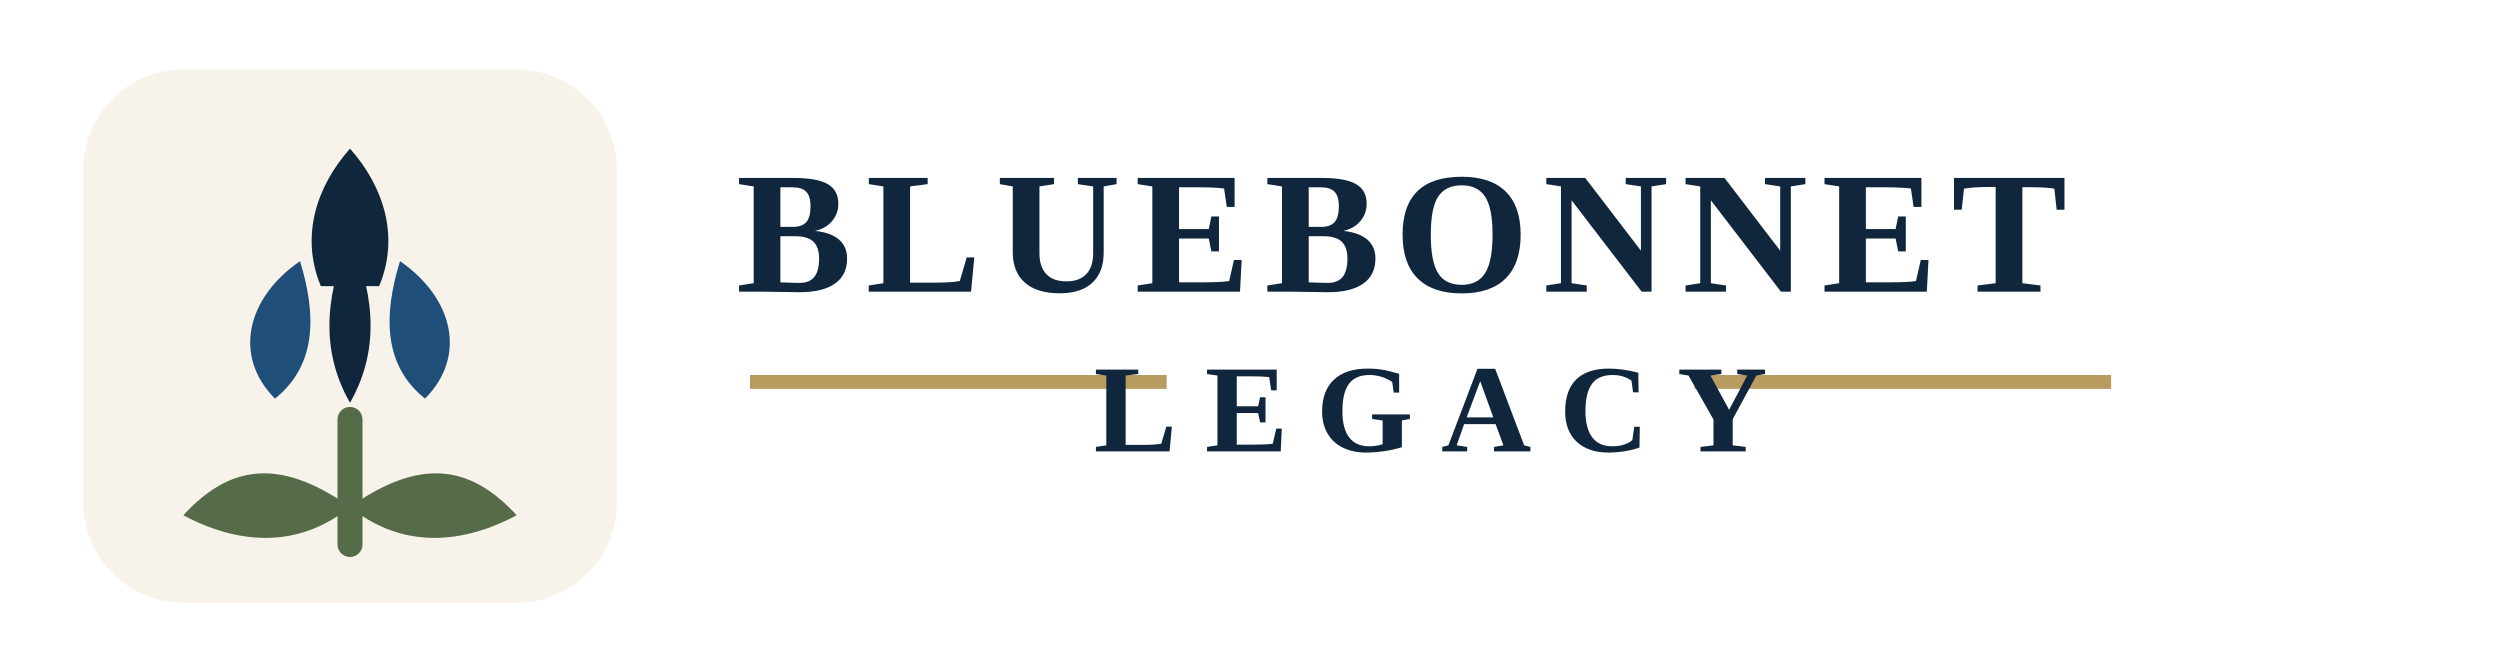
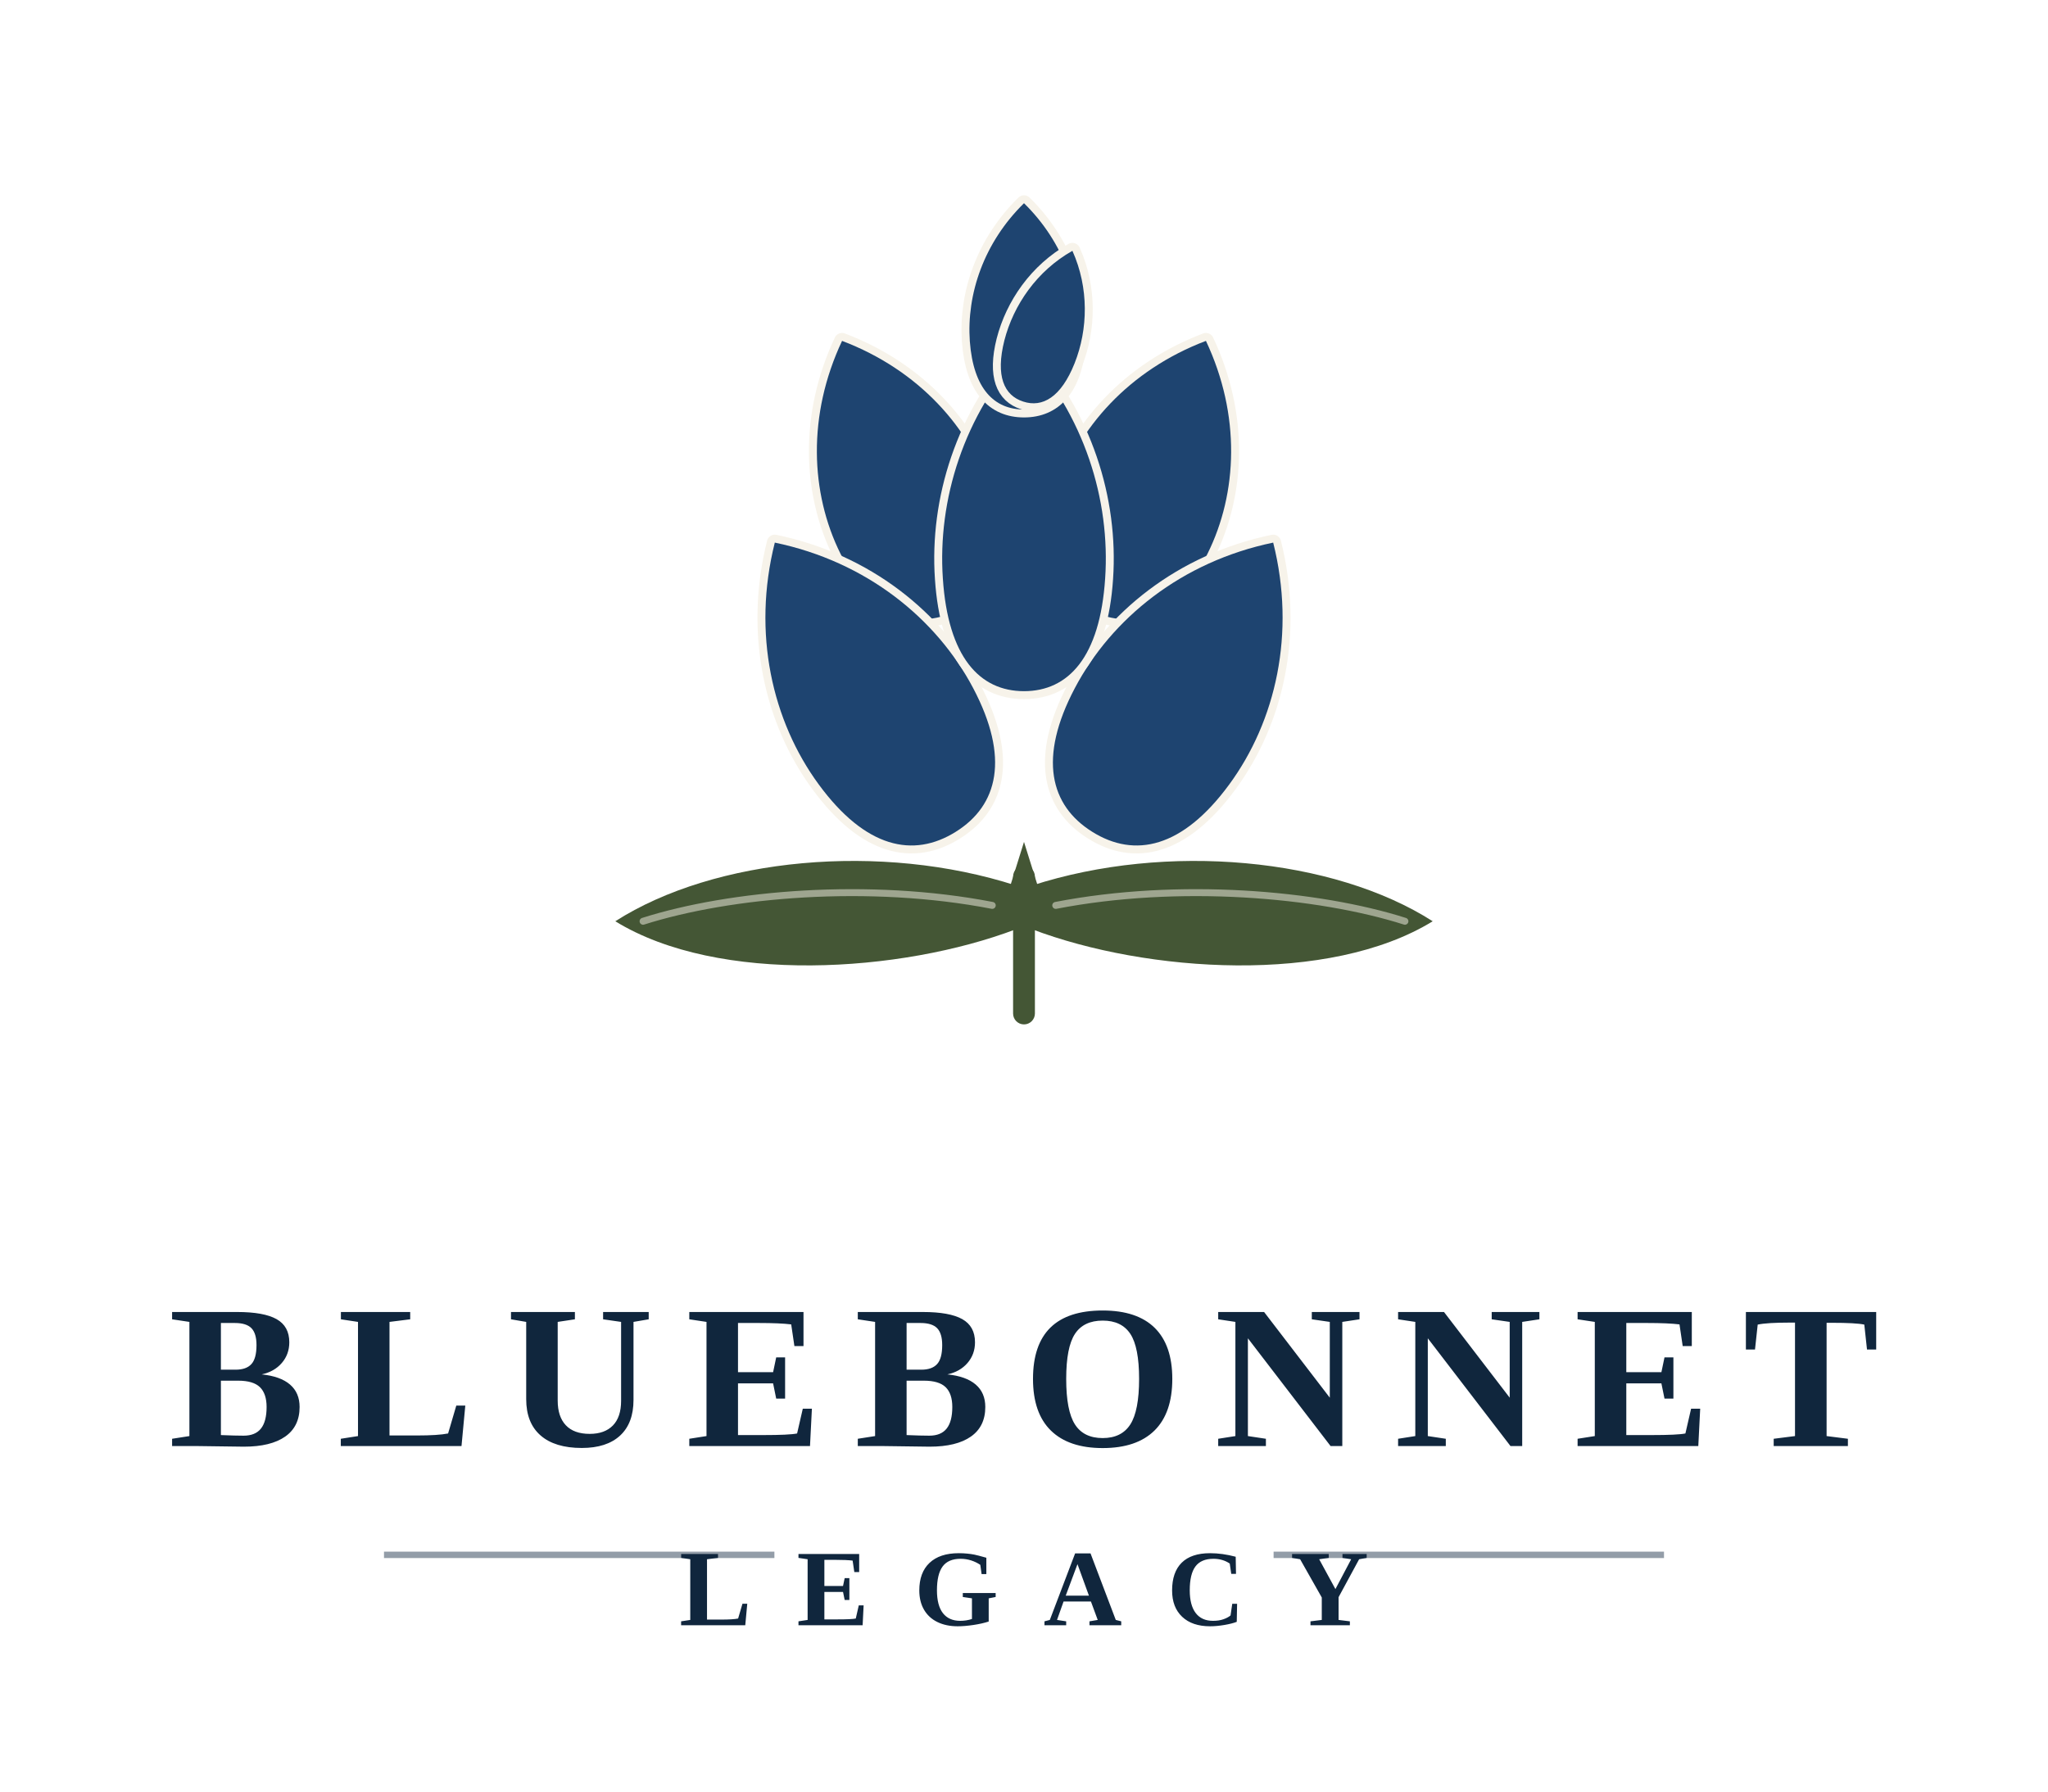
- <svg xmlns="http://www.w3.org/2000/svg" viewBox="0 0 360 96" role="img" aria-labelledby="title desc">
-   <g transform="translate(12 10) scale(0.6)">
-     <rect width="128" height="128" rx="24" fill="#F7F3EA" />
-     <g transform="translate(64 62)">
-       <path d="M0 18 C-8 4 -5 -10 0 -22 C5 -10 8 4 0 18Z" fill="#10263D" />
-       <path d="M-18 17 C-28 7 -25 -7 -12 -16 C-8 -3 -8 9 -18 17Z" fill="#1F4E79" />
-       <path d="M18 17 C28 7 25 -7 12 -16 C8 -3 8 9 18 17Z" fill="#1F4E79" />
-       <path d="M-7 -10 C-12 -22 -8 -34 0 -43 C8 -34 12 -22 7 -10Z" fill="#10263D" />
-       <path d="M0 22 L0 52" fill="none" stroke="#566B47" stroke-width="6" stroke-linecap="round" />
-       <path d="M0 43 C-17 31 -29 33 -40 45 C-25 53 -11 52 0 43Z" fill="#566B47" />
-       <path d="M0 43 C17 31 29 33 40 45 C25 53 11 52 0 43Z" fill="#566B47" />
+ <svg xmlns="http://www.w3.org/2000/svg" viewBox="0 0 640 560" role="img" aria-labelledby="wt">
+   <g transform="translate(320,190) scale(0.62)">
+     <path d="M0 118 L10 150 L-10 150 Z" fill="#445635" />
+     <rect x="-5.5" y="130" width="11" height="80" rx="5.5" fill="#445635" />
+     <g>
+       <path d="M4 140 C72 118 156 126 206 158 C154 190 62 184 4 162 Z" fill="#445635" />
+       <path d="M16 150 C78 138 148 144 192 158" stroke="#F7F3EA" stroke-width="3.5" fill="none" stroke-linecap="round" opacity=".5" />
    </g>
+     <g transform="scale(-1 1)">
+       <path d="M4 140 C72 118 156 126 206 158 C154 190 62 184 4 162 Z" fill="#445635" />
+       <path d="M16 150 C78 138 148 144 192 158" stroke="#F7F3EA" stroke-width="3.5" fill="none" stroke-linecap="round" opacity=".5" />
+     </g>
+     <path d="M-91.7 -134.6 C-53.0 -119.9 -26.9 -90.6 -16.6 -58.0 C-6.3 -25.5 -15.5 -5.8 -36.3 2.6 C-57.1 11.0 -77.3 3.2 -92.5 -27.3 C-107.7 -57.9 -109.3 -97.2 -91.7 -134.6 Z" fill="#1E4470" stroke="#F7F3EA" stroke-width="8" stroke-linejoin="round" paint-order="stroke" />
+     <path d="M91.7 -134.6 C109.3 -97.2 107.7 -57.9 92.5 -27.3 C77.3 3.2 57.1 11.0 36.3 2.6 C15.5 -5.8 6.3 -25.5 16.6 -58.0 C26.9 -90.6 53.0 -119.9 91.7 -134.6 Z" fill="#1E4470" stroke="#F7F3EA" stroke-width="8" stroke-linejoin="round" paint-order="stroke" />
+     <path d="M-125.6 -32.9 C-79.4 -23.3 -44.1 5.4 -25.6 40.5 C-7.1 75.6 -13.1 99.6 -34.4 112.9 C-55.8 126.3 -79.9 121.1 -103.4 89.1 C-126.9 57.1 -137.1 12.8 -125.6 -32.9 Z" fill="#1E4470" stroke="#F7F3EA" stroke-width="8" stroke-linejoin="round" paint-order="stroke" />
+     <path d="M125.6 -32.9 C137.1 12.8 126.9 57.1 103.4 89.1 C79.9 121.1 55.8 126.3 34.4 112.9 C13.1 99.6 7.1 75.6 25.6 40.5 C44.1 5.4 79.4 -23.3 125.6 -32.9 Z" fill="#1E4470" stroke="#F7F3EA" stroke-width="8" stroke-linejoin="round" paint-order="stroke" />
+     <path d="M0.0 -130.0 C30.4 -97.3 43.6 -54.3 40.9 -14.8 C38.3 24.8 22.4 42.0 0.0 42.0 C-22.4 42.0 -38.3 24.8 -40.9 -14.8 C-43.6 -54.3 -30.4 -97.3 0.0 -130.0 Z" fill="#1E4470" stroke="#F7F3EA" stroke-width="8" stroke-linejoin="round" paint-order="stroke" />
+     <path d="M0.0 -204.0 C20.2 -184.2 29.0 -158.2 27.3 -134.3 C25.5 -110.4 15.0 -100.0 0.0 -100.0 C-15.0 -100.0 -25.5 -110.4 -27.3 -134.3 C-29.0 -158.2 -20.2 -184.2 0.0 -204.0 Z" fill="#1E4470" stroke="#F7F3EA" stroke-width="8" stroke-linejoin="round" paint-order="stroke" />
+     <path d="M24.4 -180.0 C32.8 -161.3 32.3 -140.4 25.5 -123.3 C18.7 -106.2 9.3 -100.8 -0.4 -104.0 C-10.1 -107.1 -14.4 -116.9 -9.9 -134.8 C-5.3 -152.7 6.5 -169.9 24.4 -180.0 Z" fill="#1E4470" stroke="#F7F3EA" stroke-width="8" stroke-linejoin="round" paint-order="stroke" />
  </g>
-   <g fill="#10263D">
-     <text x="106" y="42" font-family="Georgia, Times New Roman, serif" font-size="25" font-weight="700" letter-spacing="2">BLUEBONNET</text>
-     <line x1="108" y1="55" x2="168" y2="55" stroke="#B89B5E" stroke-width="2" />
-     <line x1="244" y1="55" x2="304" y2="55" stroke="#B89B5E" stroke-width="2" />
-     <text x="206" y="65" text-anchor="middle" font-family="Georgia, Times New Roman, serif" font-size="18" font-weight="700" letter-spacing="4">LEGACY</text>
+   <g text-anchor="middle" fill="#10263D" font-family="Cormorant Garamond, Georgia, 'Times New Roman', serif">
+     <text x="320" y="452" font-size="64" font-weight="700" letter-spacing="10">BLUEBONNET</text>
+     <line x1="120" y1="486" x2="242" y2="486" stroke="#10263D" stroke-width="2" opacity=".45" />
+     <line x1="398" y1="486" x2="520" y2="486" stroke="#10263D" stroke-width="2" opacity=".45" />
+     <text x="320" y="508" font-size="34" font-weight="600" letter-spacing="14">LEGACY</text>
  </g>
</svg>
